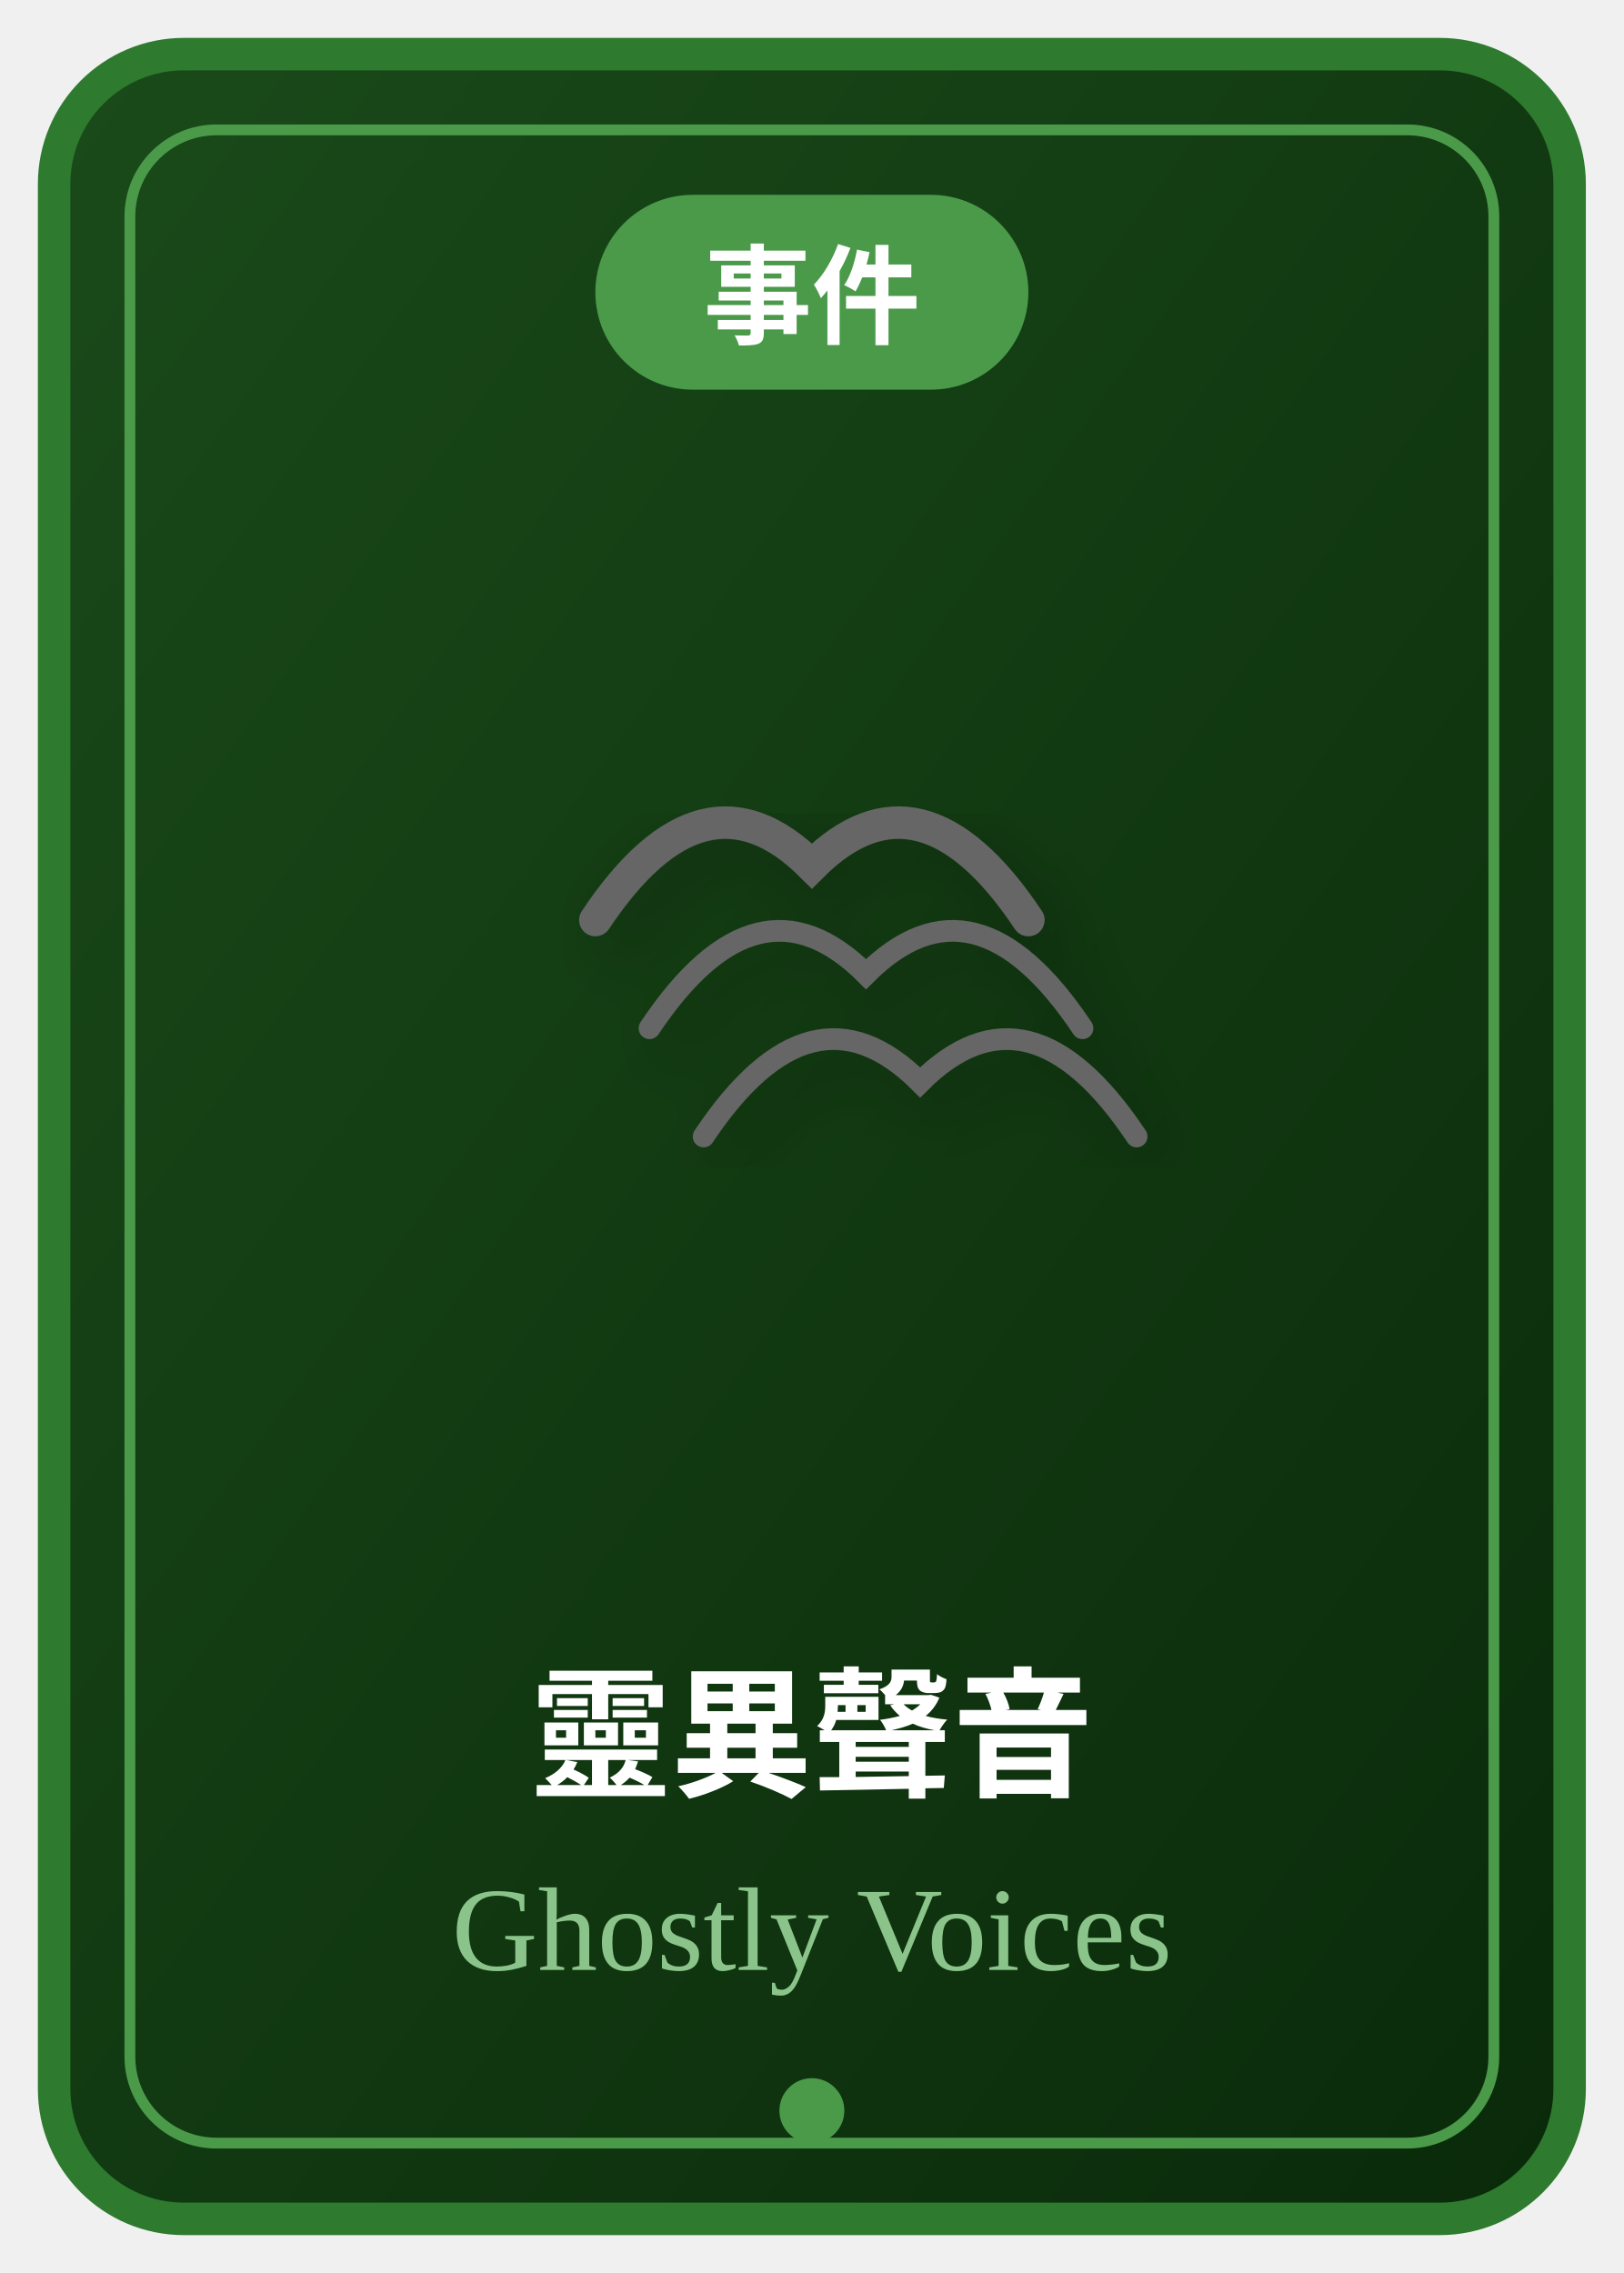
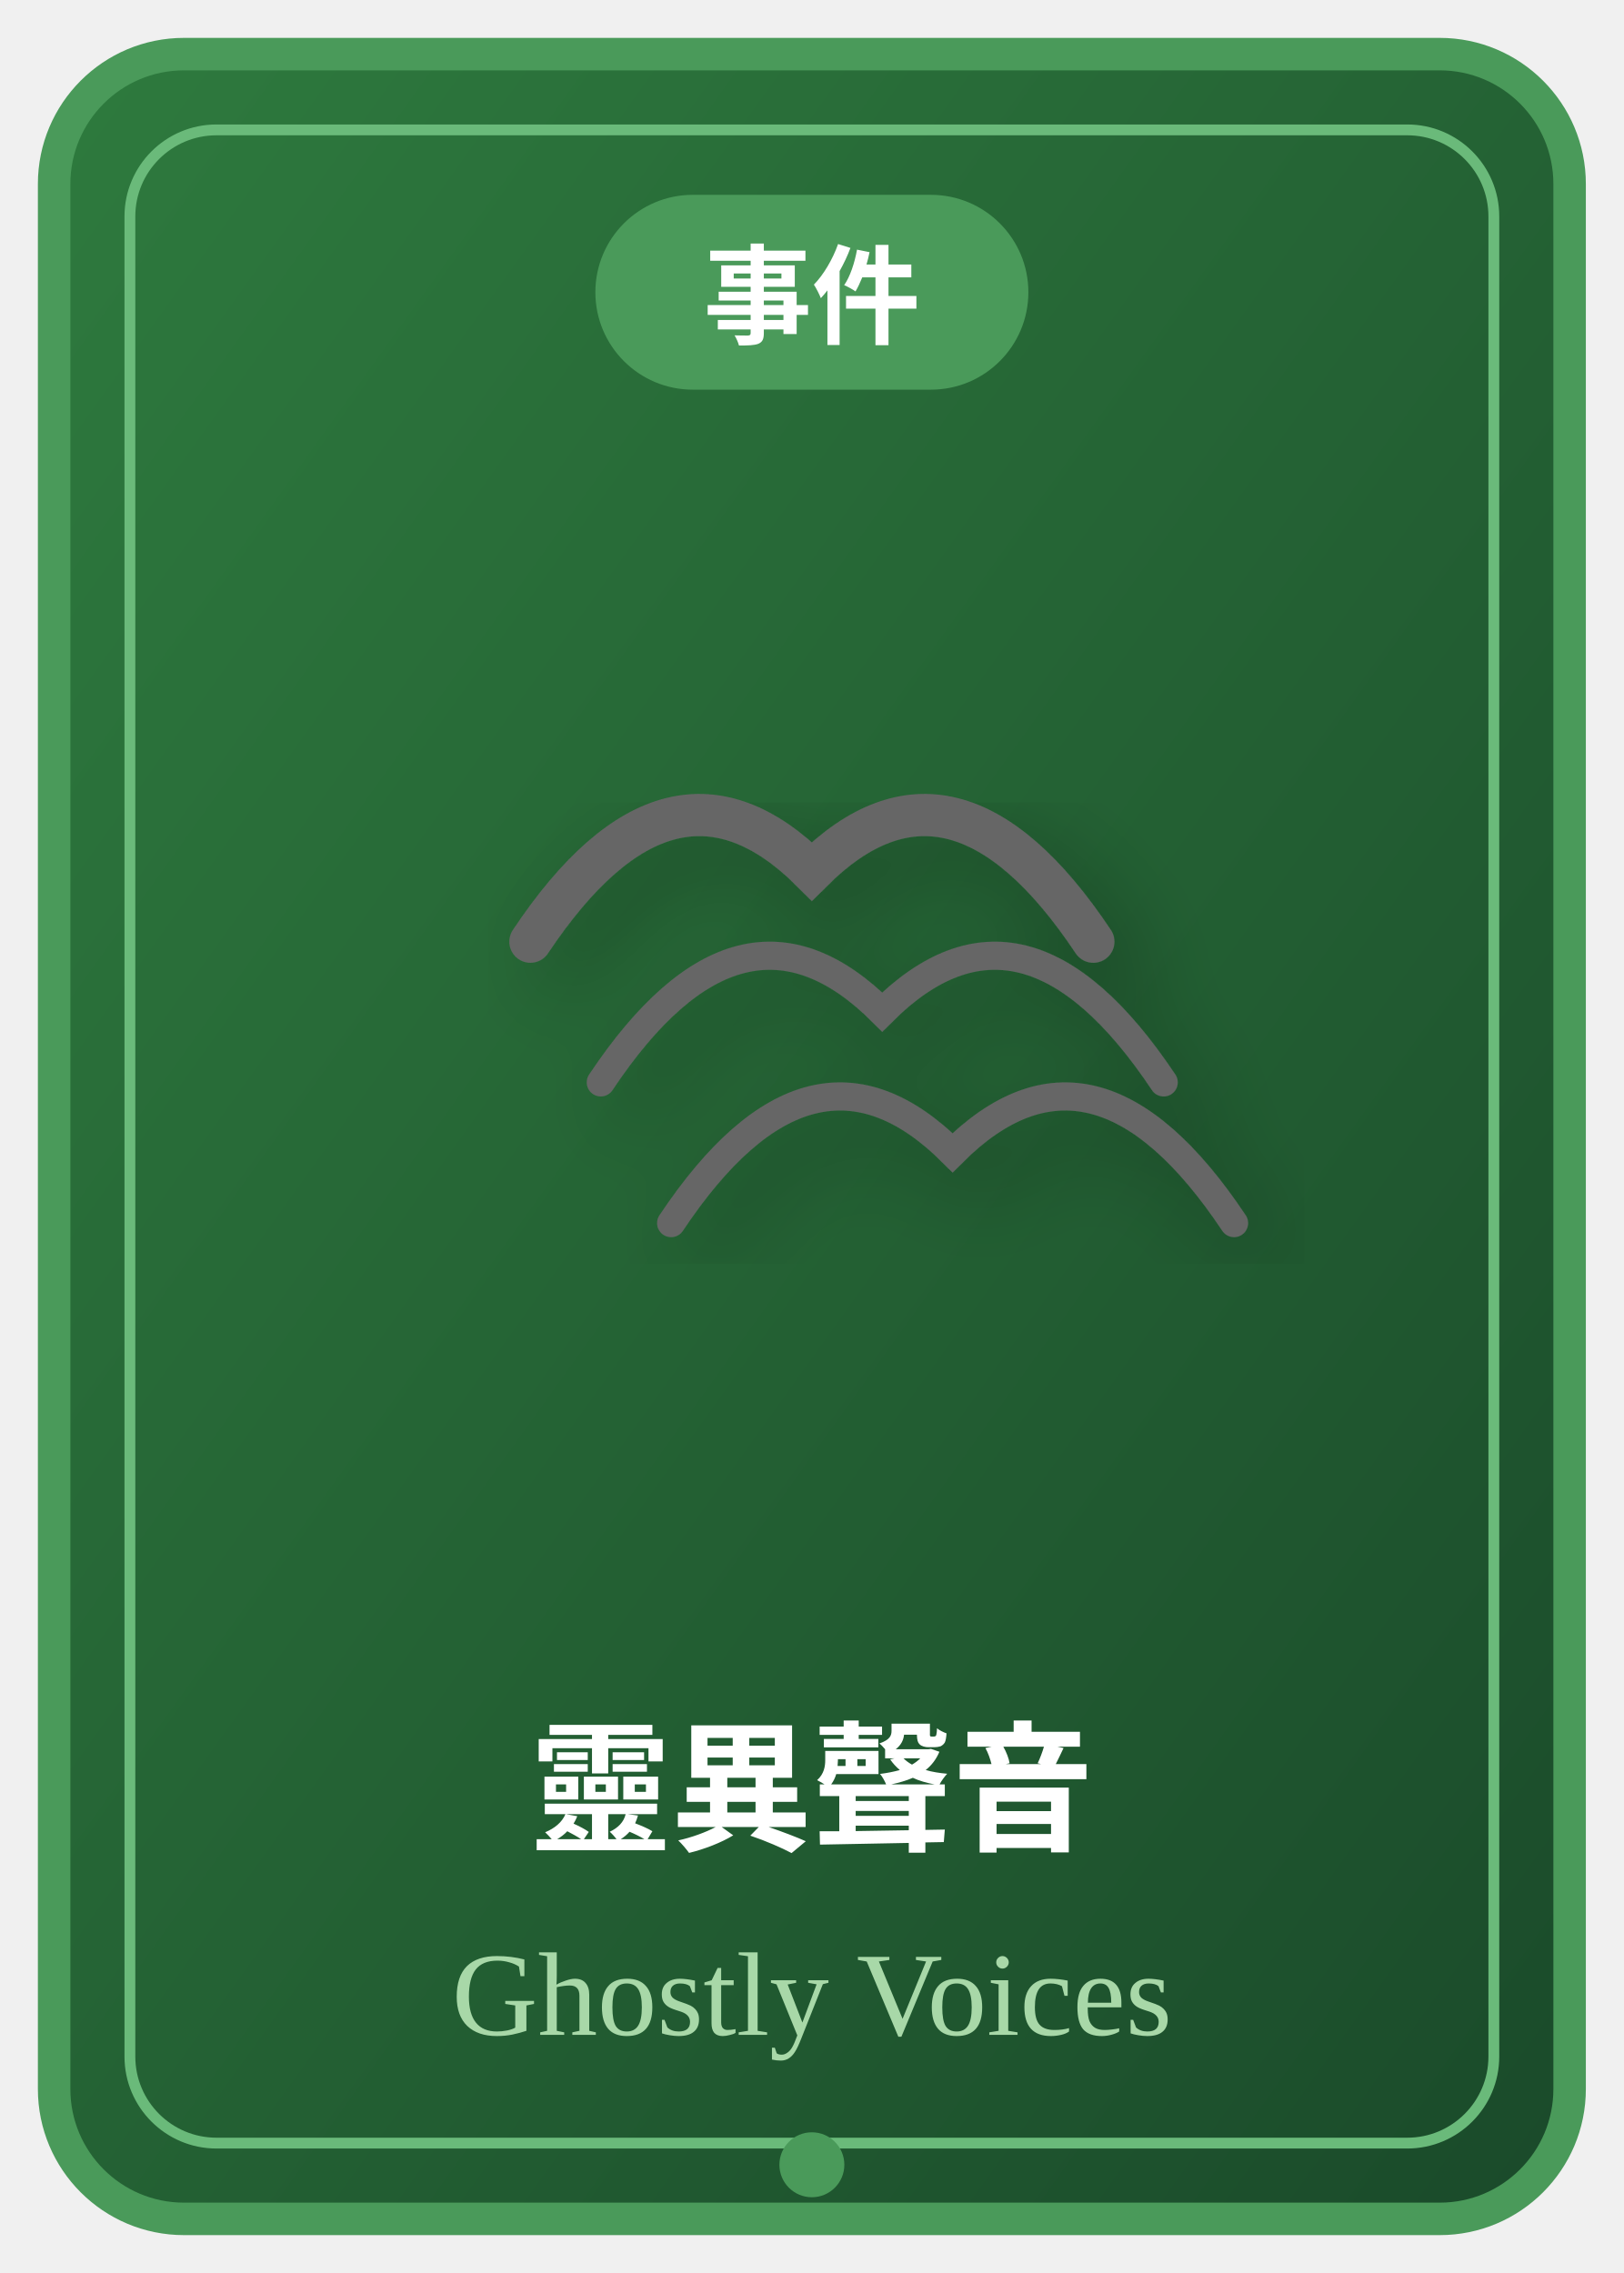
<svg xmlns="http://www.w3.org/2000/svg" viewBox="0 0 150 210" width="150" height="210">
  <defs>
    <linearGradient id="cardBg" x1="0%" y1="0%" x2="100%" y2="100%">
-       <stop offset="0%" style="stop-color:#1A4A1A" />
-       <stop offset="100%" style="stop-color:#0A2A0A" />
+       <stop offset="0%" style="stop-color:#2E7A3E" />
+       <stop offset="100%" style="stop-color:#1A4A2A" />
    </linearGradient>
    <filter id="shadow">
      <feDropShadow dx="2" dy="2" stdDeviation="3" flood-opacity="0.3" />
    </filter>
  </defs>
-   <rect x="5" y="5" width="140" height="200" rx="12" fill="url(#cardBg)" stroke="#2E7A2E" stroke-width="3" />
-   <rect x="12" y="12" width="126" height="186" rx="8" fill="none" stroke="#4A9A4A" stroke-width="1" />
-   <rect x="55" y="18" width="40" height="18" rx="9" fill="#4A9A4A" />
+   <rect x="5" y="5" width="140" height="200" rx="12" fill="url(#cardBg)" stroke="#4A9A5A" stroke-width="3" />
+   <rect x="12" y="12" width="126" height="186" rx="8" fill="none" stroke="#6ABA7A" stroke-width="1" />
+   <rect x="55" y="18" width="40" height="18" rx="9" fill="#4A9A5A" />
  <text x="75" y="31" text-anchor="middle" font-size="10" fill="#FFF" font-weight="bold">事件</text>
-   <g transform="translate(75, 95)" filter="url(#shadow)">
+   <g transform="translate(75, 100) scale(1.3)" filter="url(#shadow)">
    <path d="M-20,-10 Q-10,-25 0,-15 Q10,-25 20,-10" fill="none" stroke="#666" stroke-width="3" stroke-linecap="round" />
    <path d="M-15,0 Q-5,-15 5,-5 Q15,-15 25,0" fill="none" stroke="#666" stroke-width="2" stroke-linecap="round" />
    <path d="M-10,10 Q0,-5 10,5 Q20,-5 30,10" fill="none" stroke="#666" stroke-width="2" stroke-linecap="round" />
  </g>
-   <text x="75" y="165" text-anchor="middle" font-size="13" fill="#FFF" font-weight="bold">靈異聲音</text>
-   <text x="75" y="182" text-anchor="middle" font-size="11" fill="#8BC48B">Ghostly Voices</text>
-   <circle cx="75" cy="195" r="3" fill="#4A9A4A" />
+   <text x="75" y="170" text-anchor="middle" font-size="13" fill="#FFF" font-weight="bold">靈異聲音</text>
+   <text x="75" y="188" text-anchor="middle" font-size="11" fill="#A8D8A8">Ghostly Voices</text>
+   <circle cx="75" cy="200" r="3" fill="#4A9A5A" />
</svg>
